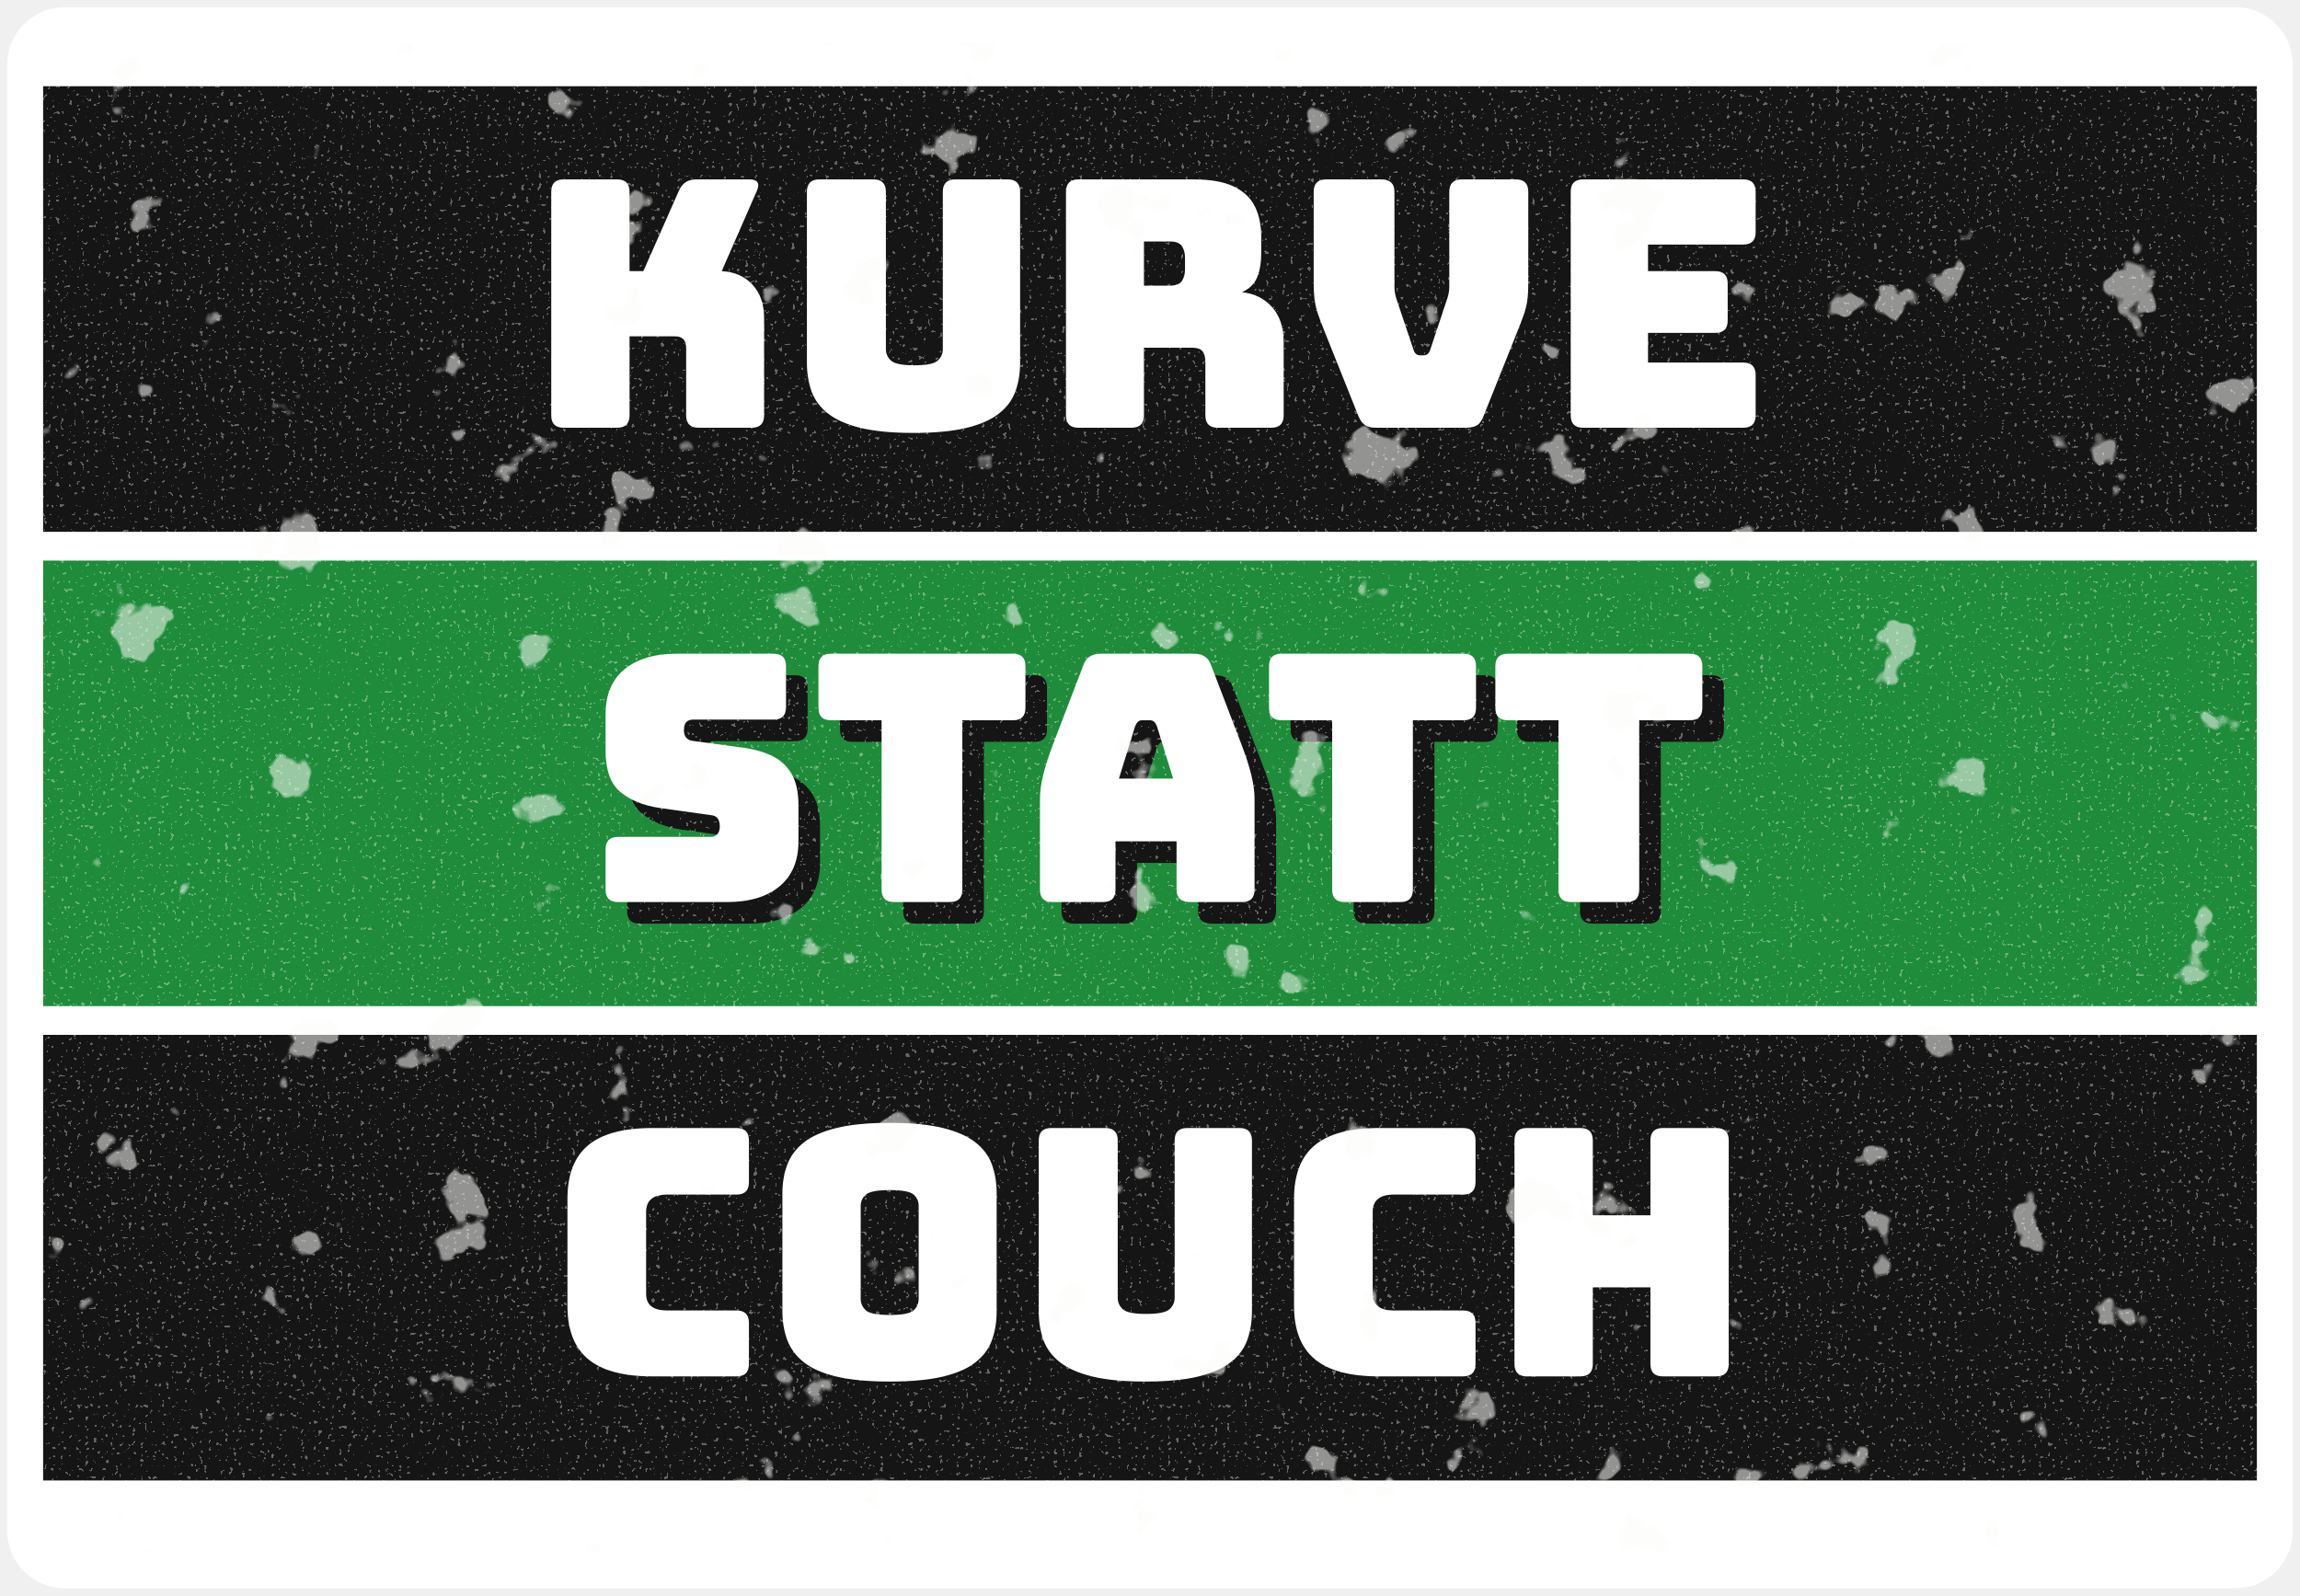
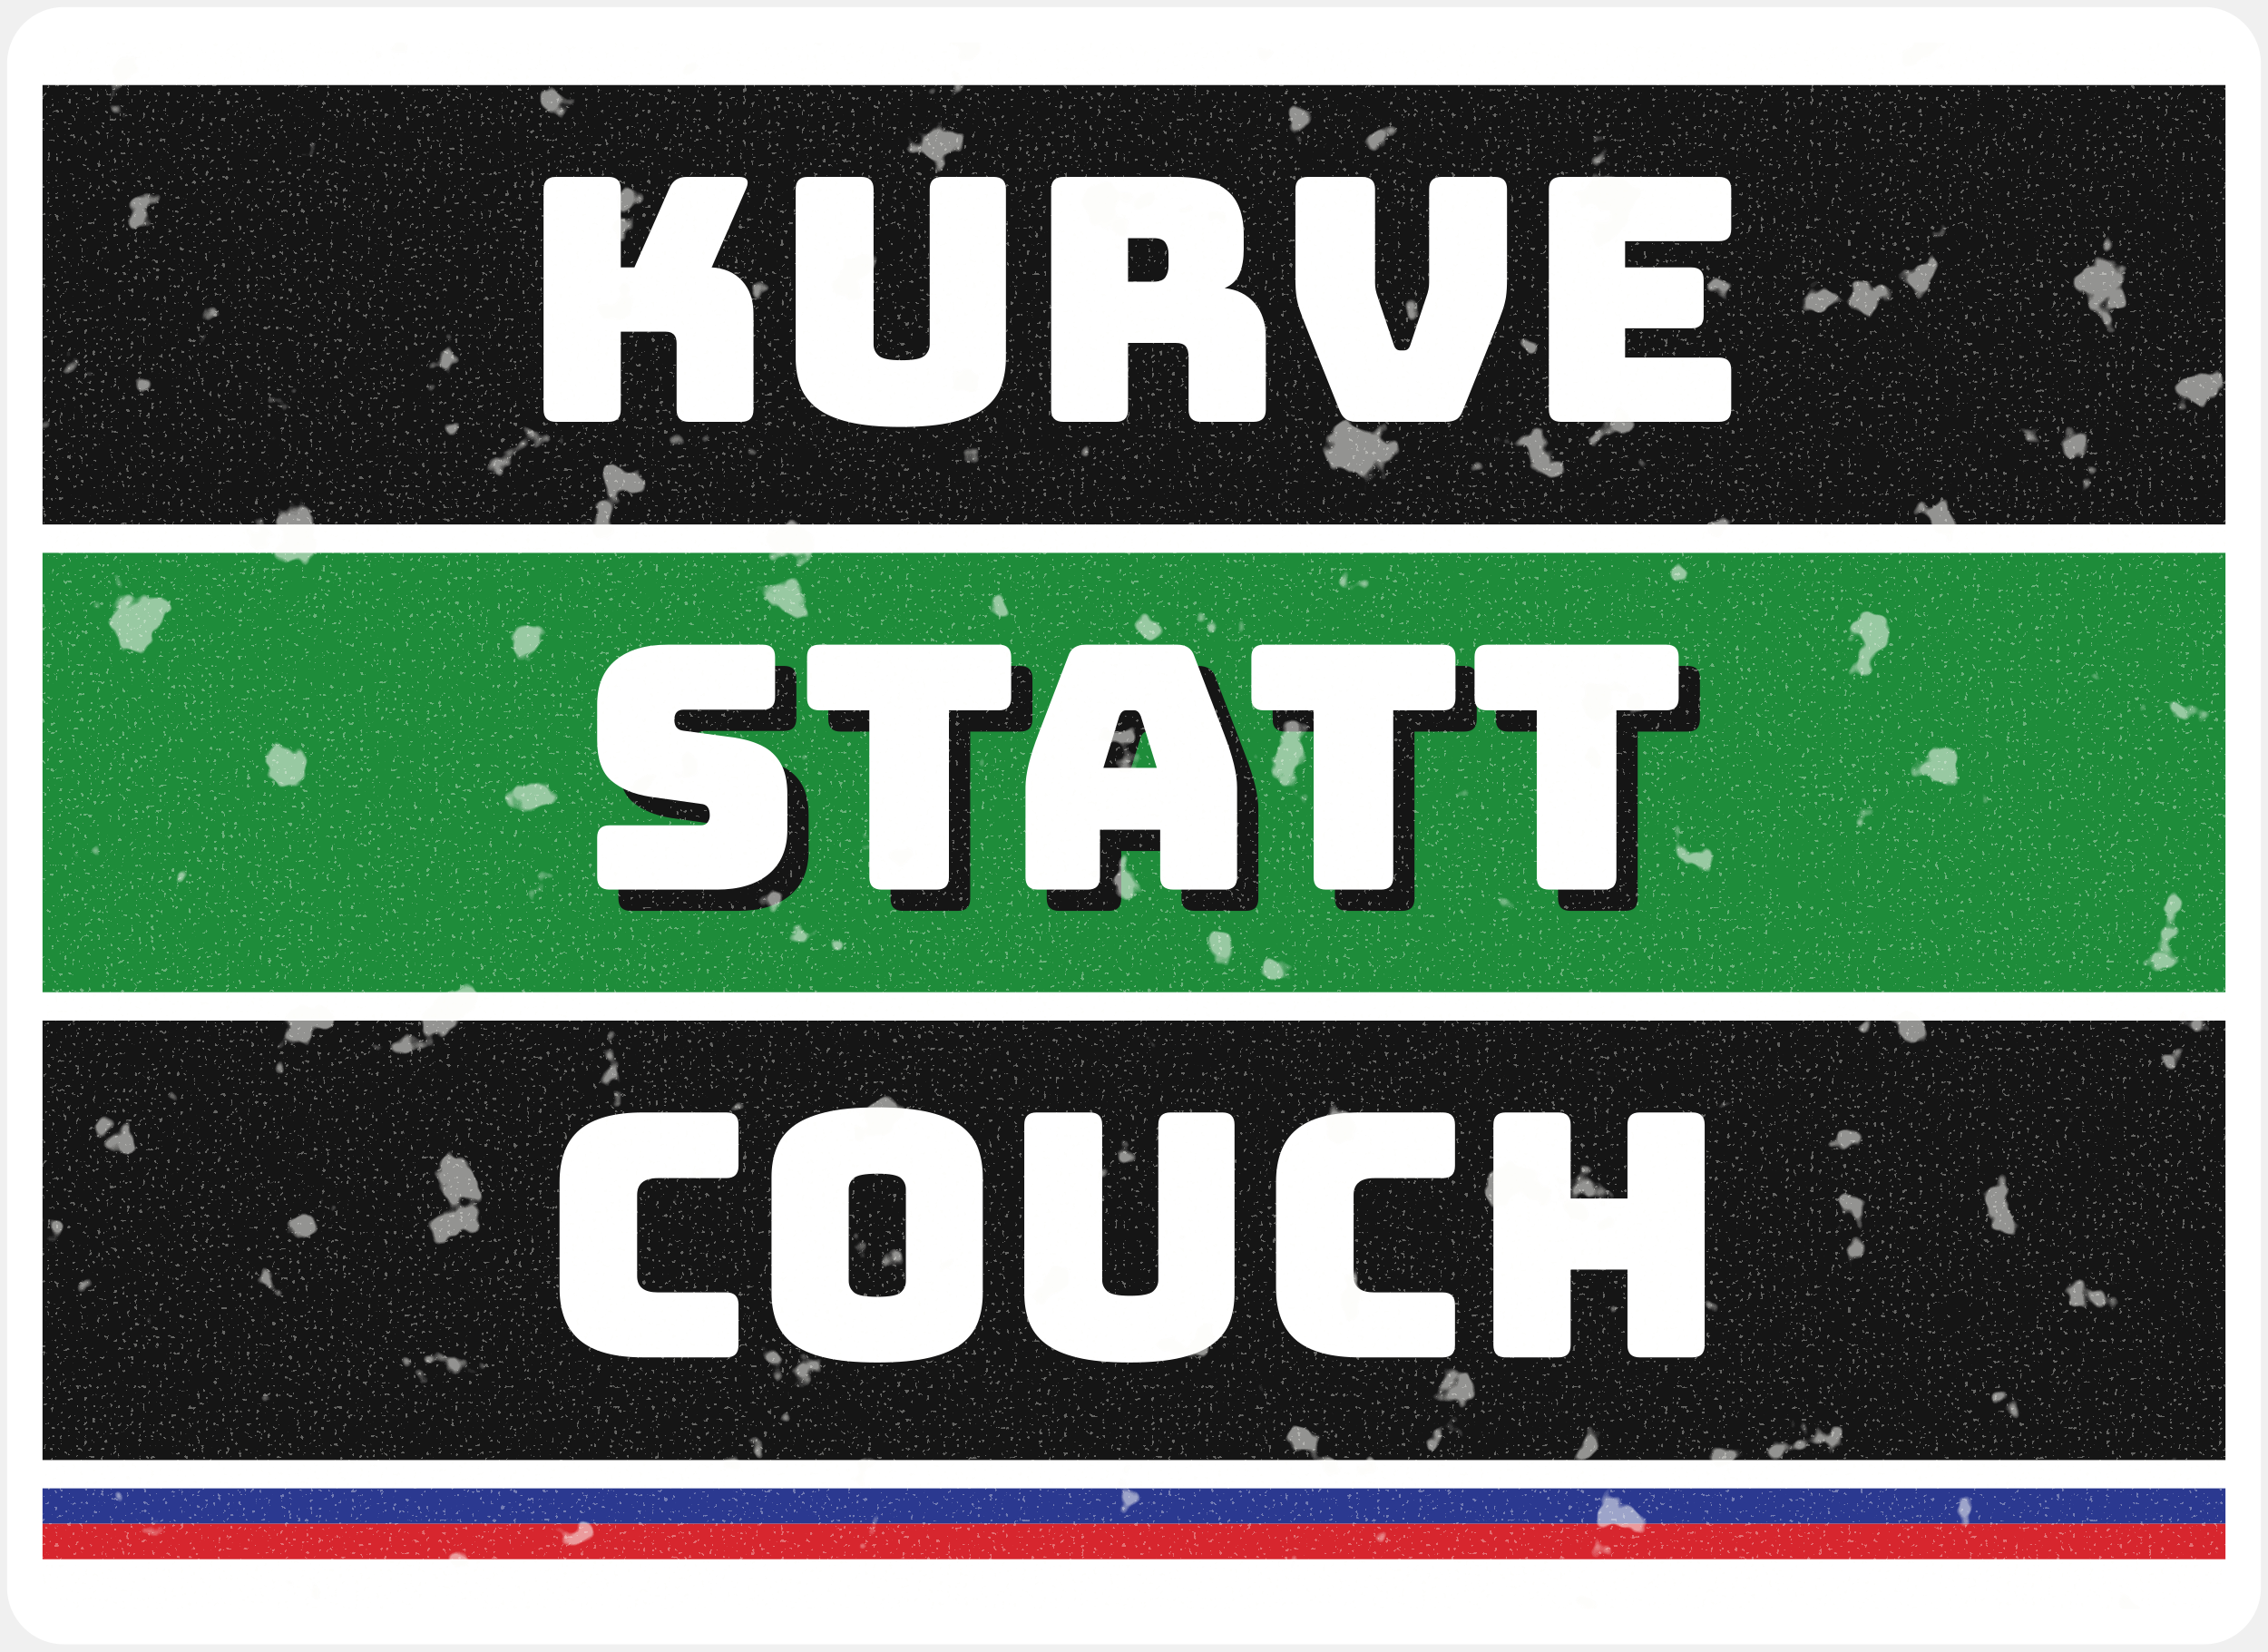
- <svg xmlns="http://www.w3.org/2000/svg" viewBox="0 0 640 444" role="img" aria-label="Kurve statt Couch">
-   <rect x="2" y="2" width="636" height="440" rx="16" fill="#FFFFFF" />
+ <svg xmlns="http://www.w3.org/2000/svg" viewBox="0 0 640 466" role="img" aria-label="Kurve statt Couch">
+   <rect x="2" y="2" width="636" height="462" rx="16" fill="#FFFFFF" />
  <clipPath id="cb984040367">
-     <rect x="12" y="12" width="616" height="420" rx="10" />
+     <rect x="12" y="12" width="616" height="442" rx="10" />
  </clipPath>
  <g clip-path="url(#cb984040367)">
-     <rect width="640" height="444" fill="#FFFFFF" />
+     <rect width="640" height="466" fill="#FFFFFF" />
    <rect x="0" y="24" width="640" height="124" fill="#151515" />
    <path d="M171.73 119.04L171.73 119.04L156.85 119.04Q153.39 119.04 153.39 115.58L153.39 115.58L153.39 53.38Q153.39 49.92 156.85 49.92L156.85 49.92L171.73 49.92Q175.18 49.92 175.18 53.38L175.18 53.38L175.18 75.46L179.02 75.46L188.91 53.09Q190.26 49.92 193.71 49.92L193.71 49.92L208.50 49.92Q211.95 49.92 210.61 53.09L210.61 53.09L200.82 75.46Q206.19 75.74 209.41 79.25Q212.62 82.75 212.62 88.51L212.62 88.51L212.62 115.58Q212.62 119.04 209.17 119.04L209.17 119.04L194.38 119.04Q190.93 119.04 190.93 115.58L190.93 115.58L190.93 96.86Q190.93 93.60 187.86 93.60L187.86 93.60L175.18 93.60L175.18 115.58Q175.18 119.04 171.73 119.04ZM283.86 53.38L283.86 100.90Q283.86 105.31 282.56 108.91Q281.26 112.51 277.95 115.10Q274.64 117.70 268.88 119.09Q263.12 120.48 254.19 120.48L254.19 120.48Q245.26 120.48 239.50 119.09Q233.74 117.70 230.43 115.10Q227.12 112.51 225.82 108.91Q224.53 105.31 224.53 100.90L224.53 100.90L224.53 53.38Q224.53 49.92 227.98 49.92L227.98 49.92L243.06 49.92Q246.51 49.92 246.51 53.38L246.51 53.38L246.51 97.15Q246.51 99.07 247.95 100.37Q249.39 101.66 254.38 101.66L254.38 101.66Q259.47 101.66 260.91 100.37Q262.35 99.07 262.35 97.15L262.35 97.15L262.35 53.38Q262.35 49.92 265.81 49.92L265.81 49.92L280.40 49.92Q283.86 49.92 283.86 53.38L283.86 53.38ZM314.86 119.04L314.86 119.04L300.08 119.04Q296.62 119.04 296.62 115.58L296.62 115.58L296.62 53.38Q296.62 49.92 300.08 49.92L300.08 49.92L332.05 49.92Q339.25 49.92 343.38 51.94Q347.50 53.95 349.23 57.55Q350.96 61.15 350.96 65.95L350.96 65.95L350.96 70.37Q350.96 74.40 349.81 77.18Q348.66 79.97 345.58 81.31L345.58 81.31Q350.86 81.89 354.03 85.54Q357.20 89.18 357.20 95.23L357.20 95.23L357.20 115.58Q357.20 119.04 353.74 119.04L353.74 119.04L338.86 119.04Q335.41 119.04 335.41 115.58L335.41 115.58L335.41 100.90Q335.41 98.69 334.59 97.73Q333.78 96.77 331.76 96.77L331.76 96.77L318.32 96.77L318.32 115.58Q318.32 119.04 314.86 119.04ZM325.52 67.20L318.32 67.20L318.32 79.49L325.52 79.49Q328.02 79.49 328.88 78.19Q329.74 76.90 329.74 74.98L329.74 74.98L329.74 71.71Q329.74 69.79 328.88 68.50Q328.02 67.20 325.52 67.20L325.52 67.20ZM407.89 119.04L407.89 119.04L382.93 119.04Q381.10 119.04 379.95 118.37Q378.80 117.70 378.03 115.87L378.03 115.87L368.62 92.35Q367.47 89.47 366.80 87.55Q366.13 85.63 365.84 83.66Q365.55 81.70 365.55 78.72L365.55 78.72L365.55 53.38Q365.55 49.92 369.01 49.92L369.01 49.92L384.27 49.92Q388.02 49.92 388.02 53.38L388.02 53.38L388.02 79.87Q388.02 80.83 388.21 81.79Q388.40 82.75 388.78 83.81L388.78 83.81L393.30 97.25Q393.78 98.88 395.12 98.88L395.12 98.88L396.18 98.88Q397.52 98.88 398 97.25L398 97.25L402.51 83.71Q402.90 82.66 403.09 81.70Q403.28 80.74 403.28 79.78L403.28 79.78L403.28 53.38Q403.28 49.92 406.74 49.92L406.74 49.92L421.81 49.92Q425.26 49.92 425.26 53.38L425.26 53.38L425.26 78.72Q425.26 81.70 424.98 83.66Q424.69 85.63 424.02 87.55Q423.34 89.47 422.19 92.35L422.19 92.35L412.78 115.87Q412.11 117.70 410.96 118.37Q409.81 119.04 407.89 119.04ZM485.07 119.04L485.07 119.04L440.53 119.04Q437.07 119.04 437.07 115.58L437.07 115.58L437.07 53.38Q437.07 49.92 440.53 49.92L440.53 49.92L485.07 49.92Q488.53 49.92 488.53 53.38L488.53 53.38L488.53 64.61Q488.53 68.06 485.07 68.06L485.07 68.06L458.58 68.06L458.58 75.46L477.30 75.46Q480.75 75.46 480.75 78.91L480.75 78.91L480.75 89.18Q480.75 92.64 477.30 92.64L477.30 92.64L458.58 92.64L458.58 100.90L485.07 100.90Q488.53 100.90 488.53 104.35L488.53 104.35L488.53 115.58Q488.53 119.04 485.07 119.04Z" fill="#151515" transform="translate(6 6)" />
    <path d="M171.73 119.04L171.73 119.04L156.85 119.04Q153.39 119.04 153.39 115.58L153.39 115.58L153.39 53.38Q153.39 49.92 156.85 49.92L156.85 49.92L171.73 49.92Q175.18 49.92 175.18 53.38L175.18 53.38L175.18 75.46L179.02 75.46L188.91 53.09Q190.26 49.92 193.71 49.92L193.71 49.92L208.50 49.92Q211.95 49.92 210.61 53.09L210.61 53.09L200.82 75.46Q206.19 75.74 209.41 79.25Q212.62 82.75 212.62 88.51L212.62 88.51L212.62 115.58Q212.62 119.04 209.17 119.04L209.17 119.04L194.38 119.04Q190.93 119.04 190.93 115.58L190.93 115.58L190.93 96.86Q190.93 93.60 187.86 93.60L187.86 93.60L175.18 93.60L175.18 115.58Q175.18 119.04 171.73 119.04ZM283.86 53.38L283.86 100.90Q283.86 105.31 282.56 108.91Q281.26 112.51 277.95 115.10Q274.64 117.70 268.88 119.09Q263.12 120.48 254.19 120.48L254.19 120.48Q245.26 120.48 239.50 119.09Q233.74 117.70 230.43 115.10Q227.12 112.51 225.82 108.91Q224.53 105.31 224.53 100.90L224.53 100.90L224.53 53.38Q224.53 49.92 227.98 49.92L227.98 49.92L243.06 49.92Q246.51 49.92 246.51 53.38L246.51 53.38L246.51 97.15Q246.51 99.07 247.95 100.37Q249.39 101.66 254.38 101.66L254.38 101.66Q259.47 101.66 260.91 100.37Q262.35 99.07 262.35 97.15L262.35 97.15L262.35 53.38Q262.35 49.92 265.81 49.92L265.81 49.92L280.40 49.92Q283.86 49.92 283.86 53.38L283.86 53.38ZM314.86 119.04L314.86 119.04L300.08 119.04Q296.62 119.04 296.62 115.58L296.62 115.58L296.62 53.38Q296.62 49.92 300.08 49.92L300.08 49.92L332.05 49.92Q339.25 49.92 343.38 51.94Q347.50 53.95 349.23 57.55Q350.96 61.15 350.96 65.95L350.96 65.95L350.96 70.37Q350.96 74.40 349.81 77.18Q348.66 79.97 345.58 81.31L345.58 81.31Q350.86 81.89 354.03 85.54Q357.20 89.18 357.20 95.23L357.20 95.23L357.20 115.58Q357.20 119.04 353.74 119.04L353.74 119.04L338.86 119.04Q335.41 119.04 335.41 115.58L335.41 115.58L335.41 100.90Q335.41 98.69 334.59 97.73Q333.78 96.77 331.76 96.77L331.76 96.77L318.32 96.77L318.32 115.58Q318.32 119.04 314.86 119.04ZM325.52 67.20L318.32 67.20L318.32 79.49L325.52 79.49Q328.02 79.49 328.88 78.19Q329.74 76.90 329.74 74.98L329.74 74.98L329.74 71.71Q329.74 69.79 328.88 68.50Q328.02 67.20 325.52 67.20L325.52 67.20ZM407.89 119.04L407.89 119.04L382.93 119.04Q381.10 119.04 379.95 118.37Q378.80 117.70 378.03 115.87L378.03 115.87L368.62 92.35Q367.47 89.47 366.80 87.55Q366.13 85.63 365.84 83.66Q365.55 81.70 365.55 78.72L365.55 78.72L365.55 53.38Q365.55 49.92 369.01 49.92L369.01 49.92L384.27 49.92Q388.02 49.92 388.02 53.38L388.02 53.38L388.02 79.87Q388.02 80.83 388.21 81.79Q388.40 82.75 388.78 83.81L388.78 83.81L393.30 97.25Q393.78 98.88 395.12 98.88L395.12 98.88L396.18 98.88Q397.52 98.88 398 97.25L398 97.25L402.51 83.71Q402.90 82.66 403.09 81.70Q403.28 80.74 403.28 79.78L403.28 79.78L403.28 53.38Q403.28 49.92 406.74 49.92L406.74 49.92L421.81 49.92Q425.26 49.92 425.26 53.38L425.26 53.38L425.26 78.72Q425.26 81.70 424.98 83.66Q424.69 85.63 424.02 87.55Q423.34 89.47 422.19 92.35L422.19 92.35L412.78 115.87Q412.11 117.70 410.96 118.37Q409.81 119.04 407.89 119.04ZM485.07 119.04L485.07 119.04L440.53 119.04Q437.07 119.04 437.07 115.58L437.07 115.58L437.07 53.38Q437.07 49.92 440.53 49.92L440.53 49.92L485.07 49.92Q488.53 49.92 488.53 53.38L488.53 53.38L488.53 64.61Q488.53 68.06 485.07 68.06L485.07 68.06L458.58 68.06L458.58 75.46L477.30 75.46Q480.75 75.46 480.75 78.91L480.75 78.91L480.75 89.18Q480.75 92.64 477.30 92.64L477.30 92.64L458.58 92.64L458.58 100.90L485.07 100.90Q488.53 100.90 488.53 104.35L488.53 104.35L488.53 115.58Q488.53 119.04 485.07 119.04Z" fill="#FFFFFF" />
    <rect x="0" y="156" width="640" height="124" fill="#1E8C3A" />
    <path d="M202.30 251.04L202.30 251.04L171.97 251.04Q168.51 251.04 168.51 247.58L168.51 247.58L168.51 236.35Q168.51 232.90 171.97 232.90L171.97 232.90L197.79 232.90Q199.04 232.90 199.66 232.08Q200.29 231.26 200.29 230.11L200.29 230.11Q200.29 228.48 199.66 227.71Q199.04 226.94 197.79 226.85L197.79 226.85L183.39 224.83Q176.67 223.78 172.59 220.37Q168.51 216.96 168.51 208.90L168.51 208.90L168.51 198.82Q168.51 190.56 173.79 186.24Q179.07 181.92 188.38 181.92L188.38 181.92L215.26 181.92Q218.72 181.92 218.72 185.38L218.72 185.38L218.72 196.80Q218.72 200.26 215.26 200.26L215.26 200.26L192.90 200.26Q190.30 200.26 190.30 203.14L190.30 203.14Q190.30 205.92 192.90 206.21L192.90 206.21L207.20 208.13Q211.71 208.80 215.07 210.48Q218.43 212.16 220.30 215.42Q222.18 218.69 222.18 224.06L222.18 224.06L222.18 234.14Q222.18 242.30 216.90 246.67Q211.62 251.04 202.30 251.04ZM264.32 251.04L264.32 251.04L248.77 251.04Q245.31 251.04 245.31 247.58L245.31 247.58L245.31 200.45L231.20 200.45Q227.74 200.45 227.74 196.99L227.74 196.99L227.74 185.38Q227.74 181.92 231.20 181.92L231.20 181.92L281.89 181.92Q285.34 181.92 285.34 185.38L285.34 185.38L285.34 196.99Q285.34 200.45 281.89 200.45L281.89 200.45L267.78 200.45L267.78 247.58Q267.78 251.04 264.32 251.04ZM310.40 234.14L310.40 247.58Q310.40 251.04 306.94 251.04L306.94 251.04L292.83 251.04Q289.38 251.04 289.38 247.58L289.38 247.58L289.38 222.24Q289.38 219.36 290.29 215.62Q291.20 211.87 293.12 206.88L293.12 206.88L301.47 185.09Q302.53 181.92 306.37 181.92L306.37 181.92L332.19 181.92Q335.94 181.92 336.99 185.09L336.99 185.09L345.34 206.88Q347.26 211.87 348.18 215.62Q349.09 219.36 349.09 222.24L349.09 222.24L349.09 247.58Q349.09 251.04 345.63 251.04L345.63 251.04L331.14 251.04Q327.39 251.04 327.39 247.58L327.39 247.58L327.39 234.14L310.40 234.14ZM315.87 202.08L315.87 202.08L311.36 216.67L326.43 216.67L321.92 202.08Q321.25 200.45 320.10 200.45L320.10 200.45L317.70 200.45Q316.54 200.45 315.87 202.08ZM389.70 251.04L389.70 251.04L374.14 251.04Q370.69 251.04 370.69 247.58L370.69 247.58L370.69 200.45L356.58 200.45Q353.12 200.45 353.12 196.99L353.12 196.99L353.12 185.38Q353.12 181.92 356.58 181.92L356.58 181.92L407.26 181.92Q410.72 181.92 410.72 185.38L410.72 185.38L410.72 196.99Q410.72 200.45 407.26 200.45L407.26 200.45L393.15 200.45L393.15 247.58Q393.15 251.04 389.70 251.04ZM452.67 251.04L452.67 251.04L437.12 251.04Q433.66 251.04 433.66 247.58L433.66 247.58L433.66 200.45L419.55 200.45Q416.10 200.45 416.10 196.99L416.10 196.99L416.10 185.38Q416.10 181.92 419.55 181.92L419.55 181.92L470.24 181.92Q473.70 181.92 473.70 185.38L473.70 185.38L473.70 196.99Q473.70 200.45 470.24 200.45L470.24 200.45L456.13 200.45L456.13 247.58Q456.13 251.04 452.67 251.04Z" fill="#151515" transform="translate(6 6)" />
    <path d="M202.30 251.04L202.30 251.04L171.97 251.04Q168.51 251.04 168.51 247.58L168.51 247.58L168.51 236.35Q168.51 232.90 171.97 232.90L171.97 232.90L197.79 232.90Q199.04 232.90 199.66 232.08Q200.29 231.26 200.29 230.11L200.29 230.11Q200.29 228.48 199.66 227.71Q199.04 226.94 197.79 226.85L197.79 226.85L183.39 224.83Q176.67 223.78 172.59 220.37Q168.51 216.96 168.51 208.90L168.51 208.90L168.51 198.82Q168.51 190.56 173.79 186.24Q179.07 181.92 188.38 181.92L188.38 181.92L215.26 181.92Q218.72 181.92 218.72 185.38L218.72 185.38L218.72 196.80Q218.72 200.26 215.26 200.26L215.26 200.26L192.90 200.26Q190.30 200.26 190.30 203.14L190.30 203.14Q190.30 205.92 192.90 206.21L192.90 206.21L207.20 208.13Q211.71 208.80 215.07 210.48Q218.43 212.16 220.30 215.42Q222.18 218.69 222.18 224.06L222.18 224.06L222.18 234.14Q222.18 242.30 216.90 246.67Q211.62 251.04 202.30 251.04ZM264.32 251.04L264.32 251.04L248.77 251.04Q245.31 251.04 245.31 247.58L245.31 247.58L245.31 200.45L231.20 200.45Q227.74 200.45 227.74 196.99L227.74 196.99L227.74 185.38Q227.74 181.92 231.20 181.92L231.20 181.92L281.89 181.92Q285.34 181.92 285.34 185.38L285.34 185.38L285.34 196.99Q285.34 200.45 281.89 200.45L281.89 200.45L267.78 200.45L267.78 247.58Q267.78 251.04 264.32 251.04ZM310.40 234.14L310.40 247.58Q310.40 251.04 306.94 251.04L306.94 251.04L292.83 251.04Q289.38 251.04 289.38 247.58L289.38 247.58L289.38 222.24Q289.38 219.36 290.29 215.62Q291.20 211.87 293.12 206.88L293.12 206.88L301.47 185.09Q302.53 181.92 306.37 181.92L306.37 181.92L332.19 181.92Q335.94 181.92 336.99 185.09L336.99 185.09L345.34 206.88Q347.26 211.87 348.18 215.62Q349.09 219.36 349.09 222.24L349.09 222.24L349.09 247.58Q349.09 251.04 345.63 251.04L345.63 251.04L331.14 251.04Q327.39 251.04 327.39 247.58L327.39 247.58L327.39 234.14L310.40 234.14ZM315.87 202.08L315.87 202.08L311.36 216.67L326.43 216.67L321.92 202.08Q321.25 200.45 320.10 200.45L320.10 200.45L317.70 200.45Q316.54 200.45 315.87 202.08ZM389.70 251.04L389.70 251.04L374.14 251.04Q370.69 251.04 370.69 247.58L370.69 247.58L370.69 200.45L356.58 200.45Q353.12 200.45 353.12 196.99L353.12 196.99L353.12 185.38Q353.12 181.92 356.58 181.92L356.58 181.92L407.26 181.92Q410.72 181.92 410.72 185.38L410.72 185.38L410.72 196.99Q410.72 200.45 407.26 200.45L407.26 200.45L393.15 200.45L393.15 247.58Q393.15 251.04 389.70 251.04ZM452.67 251.04L452.67 251.04L437.12 251.04Q433.66 251.04 433.66 247.58L433.66 247.58L433.66 200.45L419.55 200.45Q416.10 200.45 416.10 196.99L416.10 196.99L416.10 185.38Q416.10 181.92 419.55 181.92L419.55 181.92L470.24 181.92Q473.70 181.92 473.70 185.38L473.70 185.38L473.70 196.99Q473.70 200.45 470.24 200.45L470.24 200.45L456.13 200.45L456.13 247.58Q456.13 251.04 452.67 251.04Z" fill="#FFFFFF" />
    <rect x="0" y="288" width="640" height="124" fill="#151515" />
    <path d="M204.94 383.04L204.94 383.04L181.52 383.04Q169.42 383.04 163.66 378.24Q157.90 373.44 157.90 363.46L157.90 363.46L157.90 333.60Q157.90 323.52 163.66 318.72Q169.42 313.92 181.52 313.92L181.52 313.92L204.94 313.92Q208.40 313.92 208.40 317.38L208.40 317.38L208.40 328.99Q208.40 332.45 204.94 332.45L204.94 332.45L185.65 332.45Q179.79 332.45 179.79 337.25L179.79 337.25L179.79 360.10Q179.79 364.70 185.65 364.70L185.65 364.70L204.94 364.70Q208.40 364.70 208.40 368.16L208.40 368.16L208.40 379.58Q208.40 383.04 204.94 383.04ZM277.33 332.16L277.33 364.90Q277.33 369.31 276.03 372.91Q274.74 376.51 271.47 379.10Q268.21 381.70 262.40 383.09Q256.59 384.48 247.57 384.48L247.57 384.48Q238.54 384.48 232.74 383.09Q226.93 381.70 223.66 379.10Q220.40 376.51 219.06 372.91Q217.71 369.31 217.71 364.90L217.71 364.90L217.71 332.16Q217.71 327.74 219.06 324.14Q220.40 320.54 223.66 317.95Q226.93 315.36 232.74 313.92Q238.54 312.48 247.57 312.48L247.57 312.48Q256.59 312.48 262.40 313.92Q268.21 315.36 271.47 317.95Q274.74 320.54 276.03 324.14Q277.33 327.74 277.33 332.16L277.33 332.16ZM239.50 335.62L239.50 361.44Q239.50 363.36 240.94 364.66Q242.38 365.95 247.57 365.95L247.57 365.95Q252.85 365.95 254.24 364.66Q255.63 363.36 255.63 361.44L255.63 361.44L255.63 335.62Q255.63 333.70 254.24 332.45Q252.85 331.20 247.57 331.20L247.57 331.20Q242.38 331.20 240.94 332.45Q239.50 333.70 239.50 335.62L239.50 335.62ZM348.37 317.38L348.37 364.90Q348.37 369.31 347.07 372.91Q345.78 376.51 342.46 379.10Q339.15 381.70 333.39 383.09Q327.63 384.48 318.70 384.48L318.70 384.48Q309.78 384.48 304.02 383.09Q298.26 381.70 294.94 379.10Q291.63 376.51 290.34 372.91Q289.04 369.31 289.04 364.90L289.04 364.90L289.04 317.38Q289.04 313.92 292.50 313.92L292.50 313.92L307.57 313.92Q311.02 313.92 311.02 317.38L311.02 317.38L311.02 361.15Q311.02 363.07 312.46 364.37Q313.90 365.66 318.90 365.66L318.90 365.66Q323.98 365.66 325.42 364.37Q326.86 363.07 326.86 361.15L326.86 361.15L326.86 317.38Q326.86 313.92 330.32 313.92L330.32 313.92L344.91 313.92Q348.37 313.92 348.37 317.38L348.37 317.38ZM407.12 383.04L407.12 383.04L383.70 383.04Q371.60 383.04 365.84 378.24Q360.08 373.44 360.08 363.46L360.08 363.46L360.08 333.60Q360.08 323.52 365.84 318.72Q371.60 313.92 383.70 313.92L383.70 313.92L407.12 313.92Q410.58 313.92 410.58 317.38L410.58 317.38L410.58 328.99Q410.58 332.45 407.12 332.45L407.12 332.45L387.82 332.45Q381.97 332.45 381.97 337.25L381.97 337.25L381.97 360.10Q381.97 364.70 387.82 364.70L387.82 364.70L407.12 364.70Q410.58 364.70 410.58 368.16L410.58 368.16L410.58 379.58Q410.58 383.04 407.12 383.04ZM439.76 383.04L439.76 383.04L424.88 383.04Q421.42 383.04 421.42 379.58L421.42 379.58L421.42 317.38Q421.42 313.92 424.88 313.92L424.88 313.92L439.76 313.92Q443.22 313.92 443.22 317.38L443.22 317.38L443.22 338.21L459.25 338.21L459.25 317.38Q459.25 313.92 462.70 313.92L462.70 313.92L477.58 313.92Q481.04 313.92 481.04 317.38L481.04 317.38L481.04 379.58Q481.04 383.04 477.58 383.04L477.58 383.04L462.70 383.04Q459.25 383.04 459.25 379.58L459.25 379.58L459.25 358.27L443.22 358.27L443.22 379.58Q443.22 383.04 439.76 383.04Z" fill="#151515" transform="translate(6 6)" />
    <path d="M204.94 383.04L204.94 383.04L181.52 383.04Q169.42 383.04 163.66 378.24Q157.90 373.44 157.90 363.46L157.90 363.46L157.90 333.60Q157.90 323.52 163.66 318.72Q169.42 313.92 181.52 313.92L181.52 313.92L204.94 313.92Q208.40 313.92 208.40 317.38L208.40 317.38L208.40 328.99Q208.40 332.45 204.94 332.45L204.94 332.45L185.65 332.45Q179.79 332.45 179.79 337.25L179.79 337.25L179.79 360.10Q179.79 364.70 185.65 364.70L185.65 364.70L204.94 364.70Q208.40 364.70 208.40 368.16L208.40 368.16L208.40 379.58Q208.40 383.04 204.94 383.04ZM277.33 332.16L277.33 364.90Q277.33 369.31 276.03 372.91Q274.74 376.51 271.47 379.10Q268.21 381.70 262.40 383.09Q256.59 384.48 247.57 384.48L247.57 384.48Q238.54 384.48 232.74 383.09Q226.93 381.70 223.66 379.10Q220.40 376.51 219.06 372.91Q217.71 369.31 217.71 364.90L217.71 364.90L217.71 332.16Q217.71 327.74 219.06 324.14Q220.40 320.54 223.66 317.95Q226.93 315.36 232.74 313.92Q238.54 312.48 247.57 312.48L247.57 312.48Q256.59 312.48 262.40 313.92Q268.21 315.36 271.47 317.95Q274.74 320.54 276.03 324.14Q277.33 327.74 277.33 332.16L277.33 332.16ZM239.50 335.62L239.50 361.44Q239.50 363.36 240.94 364.66Q242.38 365.95 247.57 365.95L247.57 365.95Q252.85 365.95 254.24 364.66Q255.63 363.36 255.63 361.44L255.63 361.44L255.63 335.62Q255.63 333.70 254.24 332.45Q252.85 331.20 247.57 331.20L247.57 331.20Q242.38 331.20 240.94 332.45Q239.50 333.70 239.50 335.62L239.50 335.62ZM348.37 317.38L348.37 364.90Q348.37 369.31 347.07 372.91Q345.78 376.51 342.46 379.10Q339.15 381.70 333.39 383.09Q327.63 384.48 318.70 384.48L318.70 384.48Q309.78 384.48 304.02 383.09Q298.26 381.70 294.94 379.10Q291.63 376.51 290.34 372.91Q289.04 369.31 289.04 364.90L289.04 364.90L289.04 317.38Q289.04 313.92 292.50 313.92L292.50 313.92L307.57 313.92Q311.02 313.92 311.02 317.38L311.02 317.38L311.02 361.15Q311.02 363.07 312.46 364.37Q313.90 365.66 318.90 365.66L318.90 365.66Q323.98 365.66 325.42 364.37Q326.86 363.07 326.86 361.15L326.86 361.15L326.86 317.38Q326.86 313.92 330.32 313.92L330.32 313.92L344.91 313.92Q348.37 313.92 348.37 317.38L348.37 317.38ZM407.12 383.04L407.12 383.04L383.70 383.04Q371.60 383.04 365.84 378.24Q360.08 373.44 360.08 363.46L360.08 363.46L360.08 333.60Q360.08 323.52 365.84 318.72Q371.60 313.92 383.70 313.92L383.70 313.92L407.12 313.92Q410.58 313.92 410.58 317.38L410.58 317.38L410.58 328.99Q410.58 332.45 407.12 332.45L407.12 332.45L387.82 332.45Q381.97 332.45 381.97 337.25L381.97 337.25L381.97 360.10Q381.97 364.70 387.82 364.70L387.82 364.70L407.12 364.70Q410.58 364.70 410.58 368.16L410.58 368.16L410.58 379.58Q410.58 383.04 407.12 383.04ZM439.76 383.04L439.76 383.04L424.88 383.04Q421.42 383.04 421.42 379.58L421.42 379.58L421.42 317.38Q421.42 313.92 424.88 313.92L424.88 313.92L439.76 313.92Q443.22 313.92 443.22 317.38L443.22 317.38L443.22 338.21L459.25 338.21L459.25 317.38Q459.25 313.92 462.70 313.92L462.70 313.92L477.58 313.92Q481.04 313.92 481.04 317.38L481.04 317.38L481.04 379.58Q481.04 383.04 477.58 383.04L477.58 383.04L462.70 383.04Q459.25 383.04 459.25 379.58L459.25 379.58L459.25 358.27L443.22 358.27L443.22 379.58Q443.22 383.04 439.76 383.04Z" fill="#FFFFFF" />
+     <rect x="0" y="420" width="640" height="10" fill="#2B3990" />
+     <rect x="0" y="430" width="640" height="10" fill="#D7262E" />
    <defs>
      <filter id="gab984040367" x="0" y="0" width="100%" height="100%">
        <feTurbulence type="fractalNoise" baseFrequency="0.043" numOctaves="4" seed="208" />
        <feColorMatrix type="matrix" values="0 0 0 0 0.97  0 0 0 0 0.96  0 0 0 0 0.93  0 0 0 28 -20.6" />
      </filter>
      <filter id="gbb984040367" x="0" y="0" width="100%" height="100%">
        <feTurbulence type="fractalNoise" baseFrequency="0.85" numOctaves="2" seed="215" />
        <feColorMatrix type="matrix" values="0 0 0 0 0.97  0 0 0 0 0.96  0 0 0 0 0.93  0 0 0 30 -20.6" />
      </filter>
    </defs>
-     <rect width="640" height="444" filter="url(#gab984040367)" opacity=".55" />
-     <rect width="640" height="444" filter="url(#gbb984040367)" opacity=".35" />
+     <rect width="640" height="466" filter="url(#gab984040367)" opacity=".55" />
+     <rect width="640" height="466" filter="url(#gbb984040367)" opacity=".35" />
  </g>
</svg>
